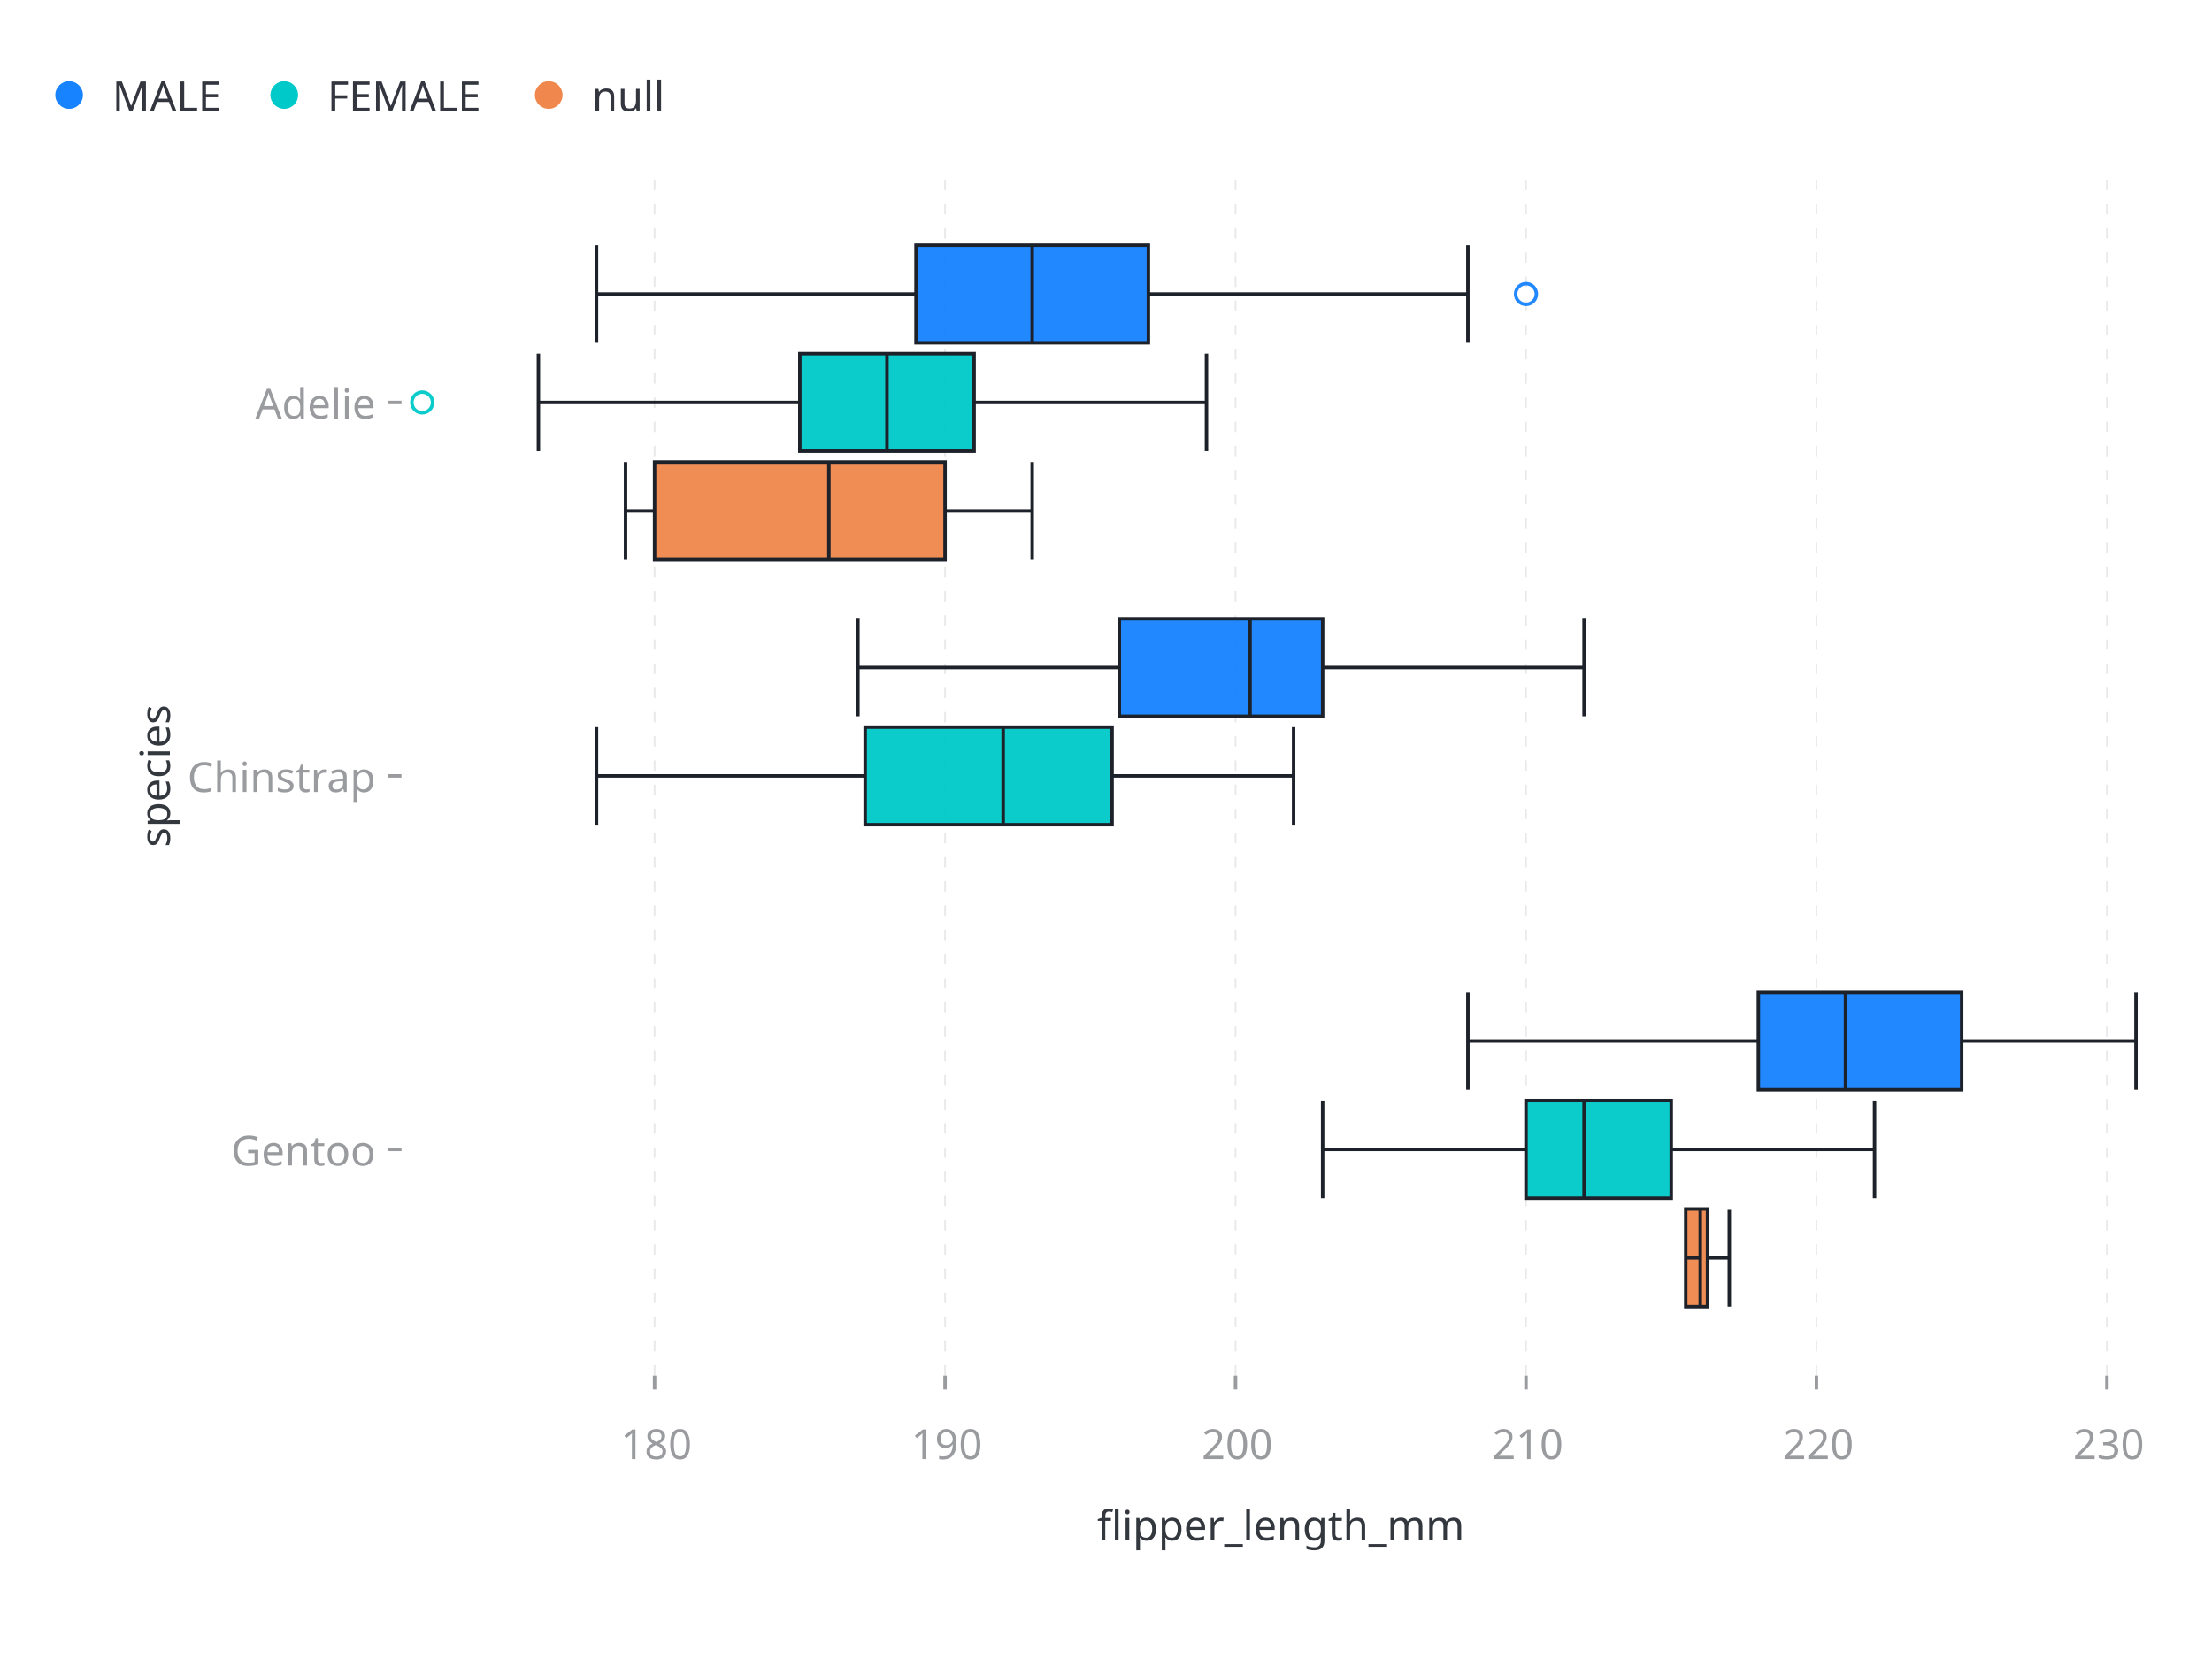
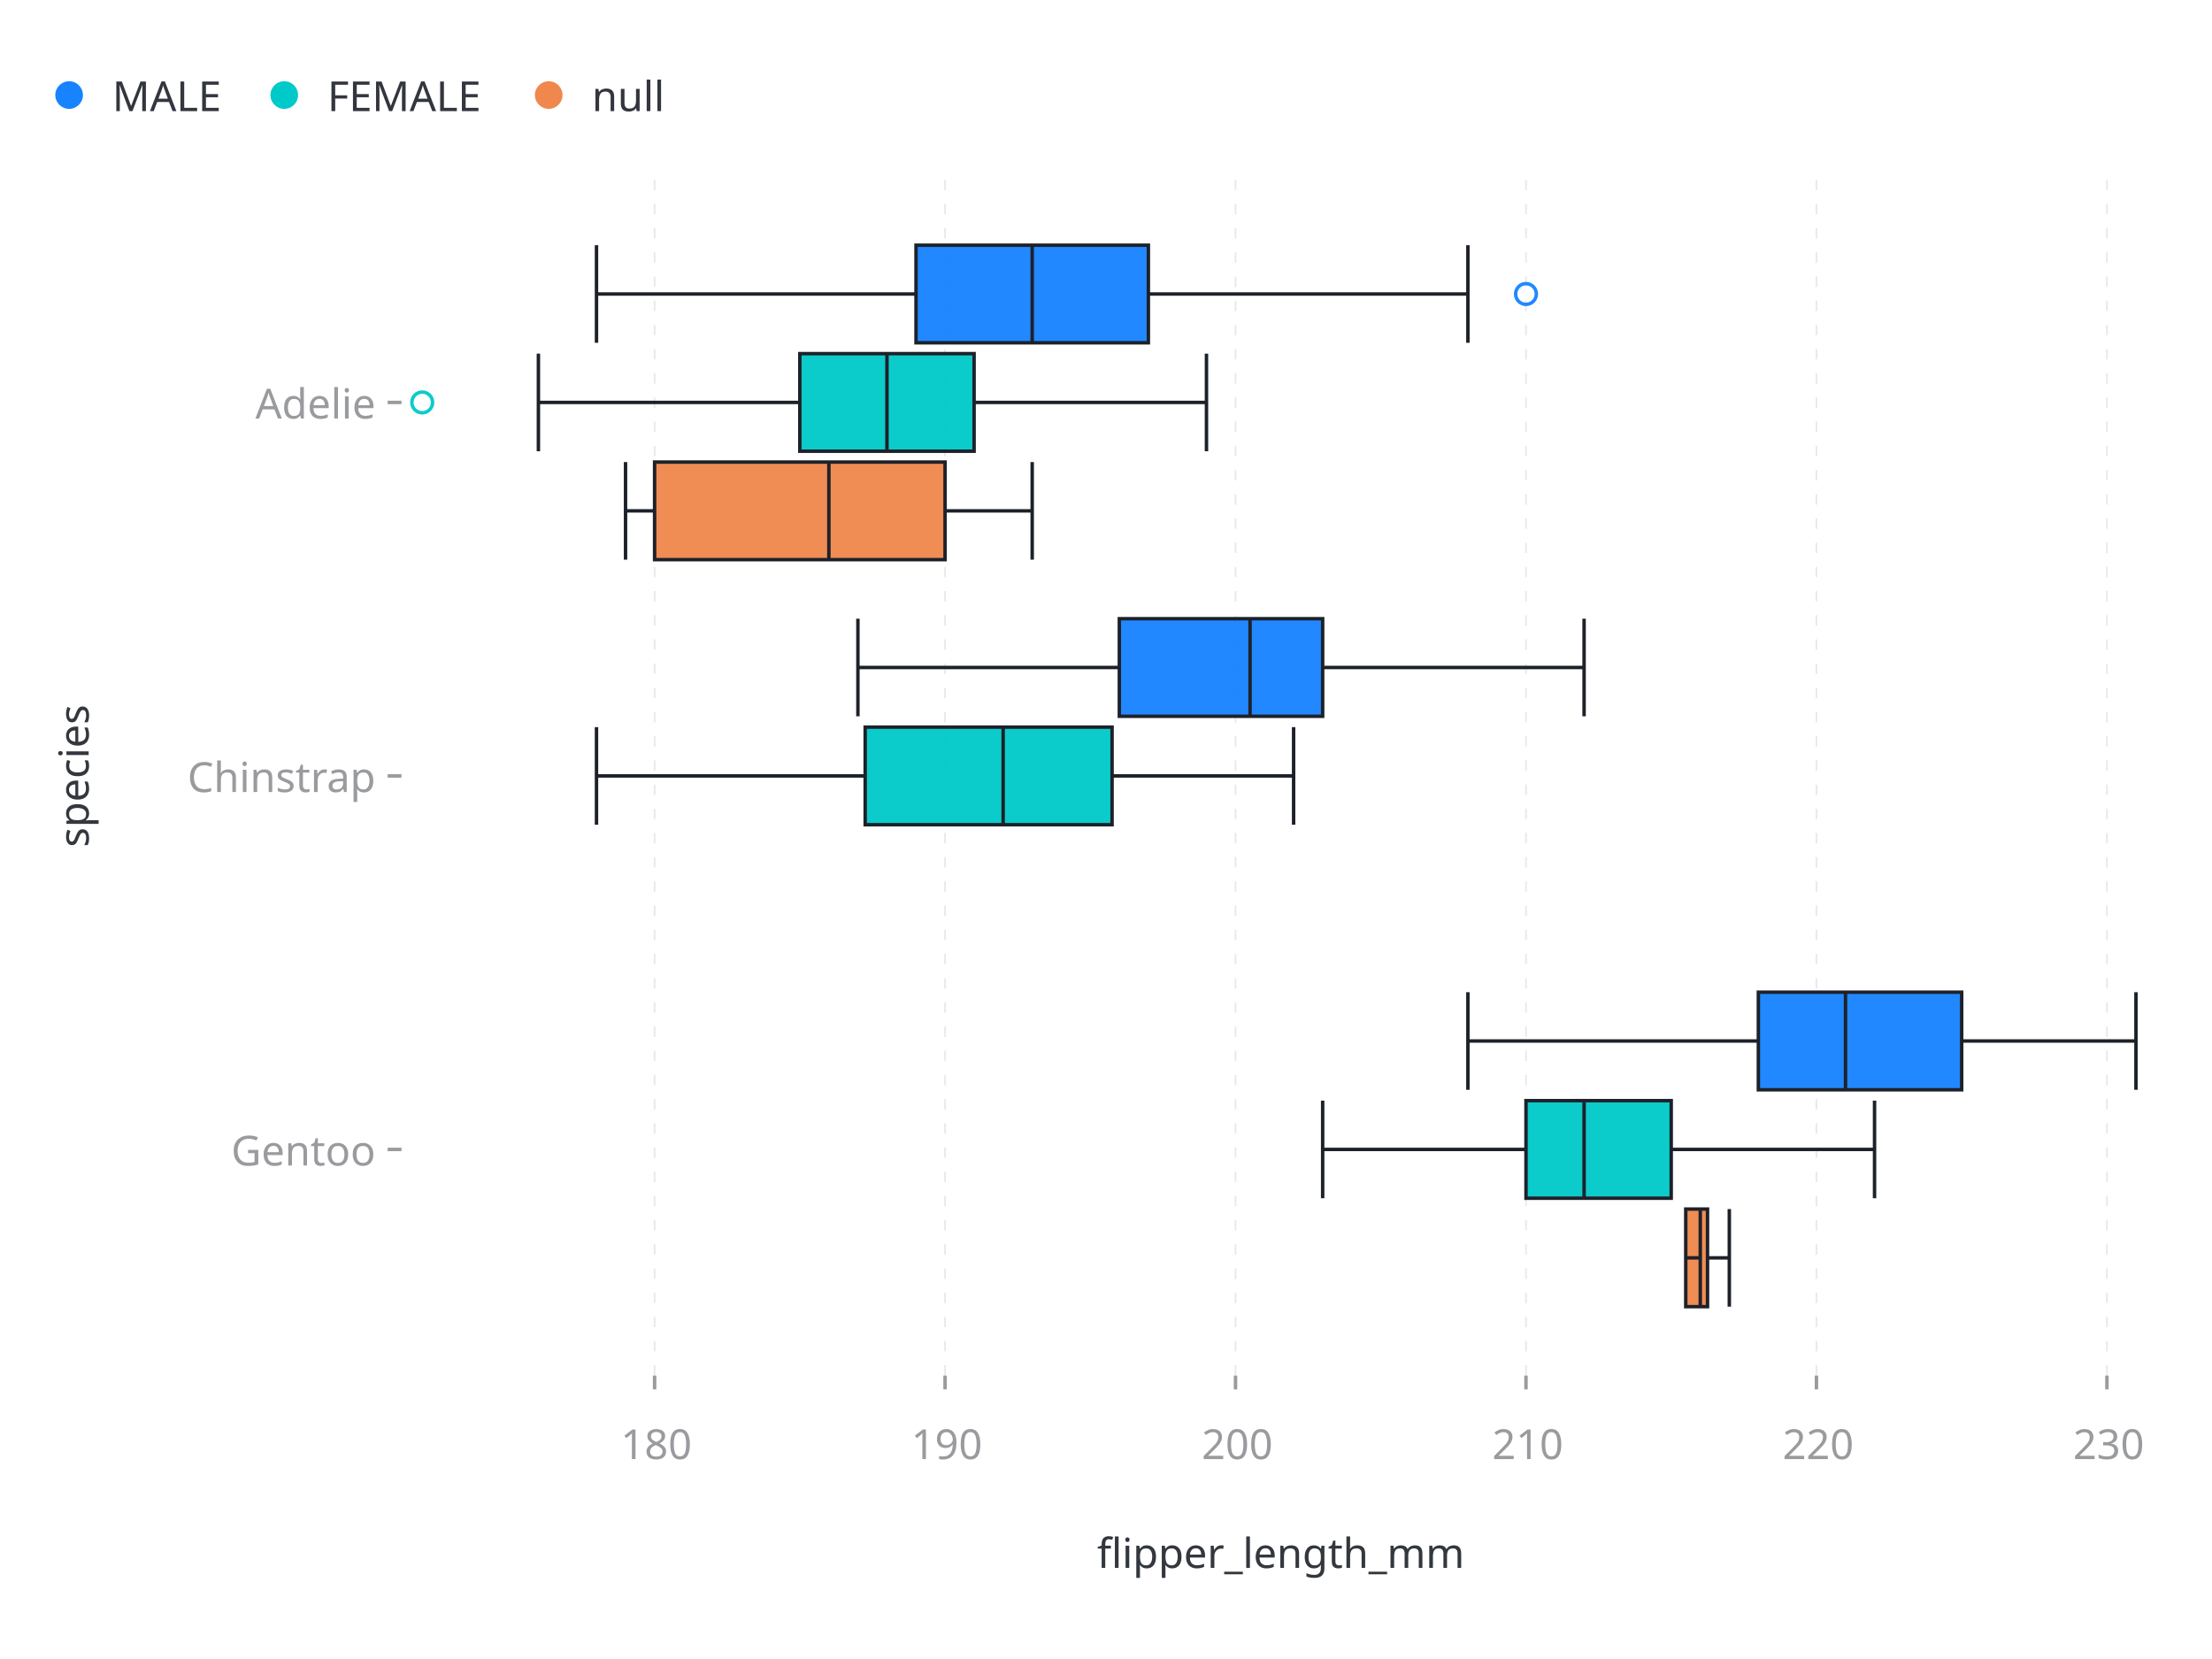
<svg xmlns="http://www.w3.org/2000/svg" width="640" height="480" style="background: transparent;" color-interpolation-filters="sRGB">
  <defs>
    <clipPath transform="matrix(1,0,0,1,-16,-16)" id="clip-path-64-30">
      <use href="#g-svg-64" transform="matrix(1,0,0,1,16,16)" />
    </clipPath>
  </defs>
  <g id="g-svg-camera">
    <g id="g-root" fill="none">
      <g id="g-svg-15" fill="none" class="view">
        <g>
          <path id="g-svg-16" fill="rgba(0,0,0,0)" class="area" d="M 0,0 l 640,0 l 0,480 l-640 0 z" x="0" y="0" width="640" height="480" />
        </g>
        <g>
          <path id="g-svg-17" fill="rgba(0,0,0,0)" class="area" d="M 16,16 l 608,0 l 0,448 l-608 0 z" x="16" y="16" width="608" height="448" />
        </g>
        <g>
          <path id="g-svg-18" fill="rgba(0,0,0,0)" class="area" d="M 116.16,51 l 507.84,0 l 0,347 l-507.84 0 z" x="116.16" y="51" width="507.84" height="347" />
        </g>
        <g>
          <path id="g-svg-19" fill="rgba(0,0,0,0)" class="area" d="M 122.16,57 l 495.84,0 l 0,335 l-495.84 0 z" x="122.16" y="57" width="495.84" height="335" />
        </g>
        <g id="g-svg-20" fill="none" class="component">
          <g id="g-svg-23" fill="none" x="16" y="16" width="608" height="23" transform="matrix(1,0,0,1,16,16)">
            <g id="g-svg-24" fill="none" class="legend-category" width="188.4" height="23">
              <g id="g-svg-25" fill="none" class="legend-title-group">
                <g id="g-svg-26" fill="none" width="188.4" height="23" class="legend-title" />
              </g>
              <g id="g-svg-27" fill="none" class="legend-items-group">
                <g id="g-svg-28" fill="none" width="188.4" height="23" x="0" y="0" class="legend-items">
                  <g id="g-svg-29" fill="none" x="0" y="0" class="items-navigator">
                    <g id="g-svg-30" fill="none" class="navigator-content-group" clip-path="url(#clip-path-64-30)">
                      <g id="g-svg-31" fill="none" class="navigator-play-window">
                        <g id="g-svg-57" fill="none" class="items-item-page">
                          <g id="g-svg-33" fill="none" class="items-item" x="0" y="0" width="50.24" height="23">
                            <g id="g-svg-39" fill="none" class="legend-category-item-background-group">
                              <g>
                                <path id="g-svg-40" fill="rgba(0,0,0,0)" class="legend-category-item-background" d="M 0,0 l 50.24,0 l 0,23 l-50.24 0 z" width="50.24" height="23" visibility="visible" />
                              </g>
                            </g>
                            <g id="g-svg-34" fill="none" transform="matrix(0.5,0,0,0.5,4,11.5)" class="legend-category-item-marker-group">
                              <g>
                                <path id="g-svg-35" fill="rgba(23,131,255,1)" d="M -8,0 A 8 8 0 1 0 8 0 A 8 8 0 1 0 -8 0 Z" stroke-width="0" class="legend-category-item-marker" visibility="visible" />
                              </g>
                            </g>
                            <g id="g-svg-36" fill="none" transform="matrix(1,0,0,1,16,11.5)" class="legend-category-item-label-group">
                              <g>
                                <text id="g-svg-37" fill="rgba(29,33,41,1)" dominant-baseline="central" paint-order="stroke" dx="0.5" font-family="sans-serif" font-size="12" font-style="normal" font-variant="normal" font-weight="normal" stroke-width="1" text-anchor="left" class="legend-category-item-label" fill-opacity="0.9" visibility="visible">
                                  MALE
                                </text>
                              </g>
                            </g>
                            <g id="g-svg-38" fill="none" class="legend-category-item-value-group" />
                          </g>
                          <g id="g-svg-41" fill="none" transform="matrix(1,0,0,1,62.24,0)" class="items-item" x="62.24" y="0" width="64.52" height="23">
                            <g id="g-svg-47" fill="none" class="legend-category-item-background-group">
                              <g>
                                <path id="g-svg-48" fill="rgba(0,0,0,0)" class="legend-category-item-background" d="M 0,0 l 64.52,0 l 0,23 l-64.52 0 z" width="64.52" height="23" visibility="visible" />
                              </g>
                            </g>
                            <g id="g-svg-42" fill="none" transform="matrix(0.5,0,0,0.5,4,11.5)" class="legend-category-item-marker-group">
                              <g>
                                <path id="g-svg-43" fill="rgba(0,201,201,1)" d="M -8,0 A 8 8 0 1 0 8 0 A 8 8 0 1 0 -8 0 Z" stroke-width="0" class="legend-category-item-marker" visibility="visible" />
                              </g>
                            </g>
                            <g id="g-svg-44" fill="none" transform="matrix(1,0,0,1,16,11.5)" class="legend-category-item-label-group">
                              <g>
                                <text id="g-svg-45" fill="rgba(29,33,41,1)" dominant-baseline="central" paint-order="stroke" dx="0.5" font-family="sans-serif" font-size="12" font-style="normal" font-variant="normal" font-weight="normal" stroke-width="1" text-anchor="left" class="legend-category-item-label" fill-opacity="0.9" visibility="visible">
                                  FEMALE
                                </text>
                              </g>
                            </g>
                            <g id="g-svg-46" fill="none" class="legend-category-item-value-group" />
                          </g>
                          <g id="g-svg-49" fill="none" transform="matrix(1,0,0,1,138.76,0)" class="items-item" x="138.76" y="0" width="37.64" height="23">
                            <g id="g-svg-55" fill="none" class="legend-category-item-background-group">
                              <g>
                                <path id="g-svg-56" fill="rgba(0,0,0,0)" class="legend-category-item-background" d="M 0,0 l 37.64,0 l 0,23 l-37.64 0 z" width="37.64" height="23" visibility="visible" />
                              </g>
                            </g>
                            <g id="g-svg-50" fill="none" transform="matrix(0.5,0,0,0.5,4,11.5)" class="legend-category-item-marker-group">
                              <g>
                                <path id="g-svg-51" fill="rgba(240,136,77,1)" d="M -8,0 A 8 8 0 1 0 8 0 A 8 8 0 1 0 -8 0 Z" stroke-width="0" class="legend-category-item-marker" visibility="visible" />
                              </g>
                            </g>
                            <g id="g-svg-52" fill="none" transform="matrix(1,0,0,1,16,11.5)" class="legend-category-item-label-group">
                              <g>
                                <text id="g-svg-53" fill="rgba(29,33,41,1)" dominant-baseline="central" paint-order="stroke" dx="0.5" font-family="sans-serif" font-size="12" font-style="normal" font-variant="normal" font-weight="normal" stroke-width="1" text-anchor="left" class="legend-category-item-label" fill-opacity="0.9" visibility="visible">
                                  null
                                </text>
                              </g>
                            </g>
                            <g id="g-svg-54" fill="none" class="legend-category-item-value-group" />
                          </g>
                        </g>
                      </g>
                    </g>
                    <g id="g-svg-32" fill="none" class="navigator-controller" />
                    <g>
                      <path id="g-svg-64" fill="none" d="M 0,0 l 176.4,0 l 0,23 l-176.4 0 z" class="navigator-clip-path" width="176.4" height="23" />
                    </g>
                  </g>
                </g>
              </g>
            </g>
          </g>
        </g>
        <g id="g-svg-21" fill="none" class="component">
          <g id="g-svg-65" fill="none" class="axis">
            <g id="g-svg-66" fill="none" class="axis-grid-group" />
            <g id="g-svg-67" fill="none" class="axis-main-group">
              <g id="g-svg-68" fill="none" class="axis-line-group">
                <g>
                  <line id="g-svg-69" fill="none" x1="116.16" y1="398" x2="116.16" y2="51" class="axis-line axis-line" stroke-width="0.5" stroke="rgba(29,33,41,1)" stroke-opacity="0.45" opacity="0" />
                </g>
              </g>
              <g id="g-svg-70" fill="none" class="axis-tick-group">
                <g id="g-svg-71" fill="none" transform="matrix(1,0,0,1,116.16,116.4355)" class="axis-tick">
                  <g>
                    <line id="g-svg-74" fill="none" x1="0" y1="0" x2="-4" y2="0" class="axis-tick-item" stroke-width="1" stroke="rgba(29,33,41,1)" opacity="0.45" />
                  </g>
                </g>
                <g id="g-svg-72" fill="none" transform="matrix(1,0,0,1,116.16,224.5)" class="axis-tick">
                  <g>
                    <line id="g-svg-75" fill="none" x1="0" y1="0" x2="-4" y2="0" class="axis-tick-item" stroke-width="1" stroke="rgba(29,33,41,1)" opacity="0.45" />
                  </g>
                </g>
                <g id="g-svg-73" fill="none" transform="matrix(1,0,0,1,116.16,332.5645)" class="axis-tick">
                  <g>
                    <line id="g-svg-76" fill="none" x1="0" y1="0" x2="-4" y2="0" class="axis-tick-item" stroke-width="1" stroke="rgba(29,33,41,1)" opacity="0.45" />
                  </g>
                </g>
              </g>
              <g id="g-svg-77" fill="none" class="axis-label-group">
                <g id="g-svg-78" fill="none" transform="matrix(1,0,0,1,108.16,116.4355)" class="axis-label">
                  <g>
                    <text id="g-svg-81" fill="rgba(29,33,41,1)" dominant-baseline="central" paint-order="stroke" dx="0.5" font-family="sans-serif" font-size="12" font-style="normal" font-variant="normal" font-weight="normal" stroke-width="1" text-anchor="end" class="axis-label-item" opacity="0.45" visibility="visible">
                      Adelie
                    </text>
                  </g>
                </g>
                <g id="g-svg-79" fill="none" transform="matrix(1,0,0,1,108.16,224.5)" class="axis-label">
                  <g>
                    <text id="g-svg-82" fill="rgba(29,33,41,1)" dominant-baseline="central" paint-order="stroke" dx="0.5" font-family="sans-serif" font-size="12" font-style="normal" font-variant="normal" font-weight="normal" stroke-width="1" text-anchor="end" class="axis-label-item" opacity="0.45" visibility="visible">
                      Chinstrap
                    </text>
                  </g>
                </g>
                <g id="g-svg-80" fill="none" transform="matrix(1,0,0,1,108.16,332.5645)" class="axis-label">
                  <g>
                    <text id="g-svg-83" fill="rgba(29,33,41,1)" dominant-baseline="central" paint-order="stroke" dx="0.5" font-family="sans-serif" font-size="12" font-style="normal" font-variant="normal" font-weight="normal" stroke-width="1" text-anchor="end" class="axis-label-item" opacity="0.45" visibility="visible">
                      Gentoo
                    </text>
                  </g>
                </g>
              </g>
            </g>
            <g id="g-svg-84" fill="none" transform="matrix(1,0,0,1,28.5,224.5)" class="axis-title-group">
-               <g transform="matrix(0,-1,1,0,16,0.5)">
+               <g transform="matrix(0,-1,1,0,-7.5,0.5)">
                <text id="g-svg-85" fill="rgba(29,33,41,1)" dominant-baseline="central" paint-order="stroke" dx="0.5" font-family="sans-serif" font-size="12" font-style="normal" font-variant="normal" font-weight="normal" stroke-width="1" text-anchor="middle" class="axis-title" opacity="0.9">
                  species
                </text>
              </g>
            </g>
          </g>
        </g>
        <g id="g-svg-22" fill="none" class="component">
          <g id="g-svg-86" fill="none" class="axis">
            <g id="g-svg-87" fill="none" class="axis-grid-group">
              <g id="g-svg-88" fill="none" class="axis-grid">
                <g id="g-svg-89" fill="none" class="grid-line-group">
                  <g>
                    <path id="g-svg-91" fill="none" class="grid-line" stroke="rgba(29,33,41,1)" stroke-width="0.5" stroke-dasharray="3,4" d="M 189.393,398 L 189.393,51" stroke-opacity="0.1" />
                  </g>
                  <g>
                    <path id="g-svg-92" fill="none" class="grid-line" stroke="rgba(29,33,41,1)" stroke-width="0.5" stroke-dasharray="3,4" d="M 273.433,398 L 273.433,51" stroke-opacity="0.1" />
                  </g>
                  <g>
                    <path id="g-svg-93" fill="none" class="grid-line" stroke="rgba(29,33,41,1)" stroke-width="0.5" stroke-dasharray="3,4" d="M 357.474,398 L 357.474,51" stroke-opacity="0.1" />
                  </g>
                  <g>
                    <path id="g-svg-94" fill="none" class="grid-line" stroke="rgba(29,33,41,1)" stroke-width="0.5" stroke-dasharray="3,4" d="M 441.515,398 L 441.515,51" stroke-opacity="0.1" />
                  </g>
                  <g>
                    <path id="g-svg-95" fill="none" class="grid-line" stroke="rgba(29,33,41,1)" stroke-width="0.5" stroke-dasharray="3,4" d="M 525.555,398 L 525.555,51" stroke-opacity="0.1" />
                  </g>
                  <g>
                    <path id="g-svg-96" fill="none" class="grid-line" stroke="rgba(29,33,41,1)" stroke-width="0.5" stroke-dasharray="3,4" d="M 609.596,398 L 609.596,51" stroke-opacity="0.1" />
                  </g>
                </g>
                <g id="g-svg-90" fill="none" class="grid-region-group" />
              </g>
            </g>
            <g id="g-svg-97" fill="none" class="axis-main-group">
              <g id="g-svg-98" fill="none" class="axis-line-group">
                <g>
                  <line id="g-svg-99" fill="none" x1="116.16" y1="398" x2="624" y2="398" class="axis-line axis-line" stroke-width="0.5" stroke="rgba(29,33,41,1)" stroke-opacity="0.45" opacity="0" />
                </g>
              </g>
              <g id="g-svg-100" fill="none" class="axis-tick-group">
                <g id="g-svg-101" fill="none" transform="matrix(1,0,0,1,189.3925,398)" class="axis-tick">
                  <g>
                    <line id="g-svg-107" fill="none" x1="0" y1="0" x2="0" y2="4" class="axis-tick-item" stroke-width="1" stroke="rgba(29,33,41,1)" opacity="0.45" />
                  </g>
                </g>
                <g id="g-svg-102" fill="none" transform="matrix(1,0,0,1,273.4332,398)" class="axis-tick">
                  <g>
                    <line id="g-svg-108" fill="none" x1="0" y1="0" x2="0" y2="4" class="axis-tick-item" stroke-width="1" stroke="rgba(29,33,41,1)" opacity="0.45" />
                  </g>
                </g>
                <g id="g-svg-103" fill="none" transform="matrix(1,0,0,1,357.4739,398)" class="axis-tick">
                  <g>
                    <line id="g-svg-109" fill="none" x1="0" y1="0" x2="0" y2="4" class="axis-tick-item" stroke-width="1" stroke="rgba(29,33,41,1)" opacity="0.45" />
                  </g>
                </g>
                <g id="g-svg-104" fill="none" transform="matrix(1,0,0,1,441.5146,398)" class="axis-tick">
                  <g>
                    <line id="g-svg-110" fill="none" x1="0" y1="0" x2="0" y2="4" class="axis-tick-item" stroke-width="1" stroke="rgba(29,33,41,1)" opacity="0.45" />
                  </g>
                </g>
                <g id="g-svg-105" fill="none" transform="matrix(1,0,0,1,525.5552,398)" class="axis-tick">
                  <g>
                    <line id="g-svg-111" fill="none" x1="0" y1="0" x2="0" y2="4" class="axis-tick-item" stroke-width="1" stroke="rgba(29,33,41,1)" opacity="0.45" />
                  </g>
                </g>
                <g id="g-svg-106" fill="none" transform="matrix(1,0,0,1,609.5959,398)" class="axis-tick">
                  <g>
                    <line id="g-svg-112" fill="none" x1="0" y1="0" x2="0" y2="4" class="axis-tick-item" stroke-width="1" stroke="rgba(29,33,41,1)" opacity="0.45" />
                  </g>
                </g>
              </g>
              <g id="g-svg-113" fill="none" class="axis-label-group">
                <g id="g-svg-114" fill="none" transform="matrix(1,0,0,1,189.3925,406)" class="axis-label">
                  <g>
                    <text id="g-svg-120" fill="rgba(29,33,41,1)" dominant-baseline="central" paint-order="stroke" dx="0.5" font-family="sans-serif" font-size="12" font-style="normal" font-variant="normal" font-weight="normal" stroke-width="1" text-anchor="middle" class="axis-label-item" dy="11.5px" opacity="0.45" visibility="visible">
                      180
                    </text>
                  </g>
                </g>
                <g id="g-svg-115" fill="none" transform="matrix(1,0,0,1,273.4332,406)" class="axis-label">
                  <g>
                    <text id="g-svg-121" fill="rgba(29,33,41,1)" dominant-baseline="central" paint-order="stroke" dx="0.5" font-family="sans-serif" font-size="12" font-style="normal" font-variant="normal" font-weight="normal" stroke-width="1" text-anchor="middle" class="axis-label-item" dy="11.5px" opacity="0.45" visibility="visible">
                      190
                    </text>
                  </g>
                </g>
                <g id="g-svg-116" fill="none" transform="matrix(1,0,0,1,357.4739,406)" class="axis-label">
                  <g>
                    <text id="g-svg-122" fill="rgba(29,33,41,1)" dominant-baseline="central" paint-order="stroke" dx="0.5" font-family="sans-serif" font-size="12" font-style="normal" font-variant="normal" font-weight="normal" stroke-width="1" text-anchor="middle" class="axis-label-item" dy="11.5px" opacity="0.45" visibility="visible">
                      200
                    </text>
                  </g>
                </g>
                <g id="g-svg-117" fill="none" transform="matrix(1,0,0,1,441.5146,406)" class="axis-label">
                  <g>
                    <text id="g-svg-123" fill="rgba(29,33,41,1)" dominant-baseline="central" paint-order="stroke" dx="0.5" font-family="sans-serif" font-size="12" font-style="normal" font-variant="normal" font-weight="normal" stroke-width="1" text-anchor="middle" class="axis-label-item" dy="11.5px" opacity="0.45" visibility="visible">
                      210
                    </text>
                  </g>
                </g>
                <g id="g-svg-118" fill="none" transform="matrix(1,0,0,1,525.5552,406)" class="axis-label">
                  <g>
                    <text id="g-svg-124" fill="rgba(29,33,41,1)" dominant-baseline="central" paint-order="stroke" dx="0.5" font-family="sans-serif" font-size="12" font-style="normal" font-variant="normal" font-weight="normal" stroke-width="1" text-anchor="middle" class="axis-label-item" dy="11.5px" opacity="0.45" visibility="visible">
                      220
                    </text>
                  </g>
                </g>
                <g id="g-svg-119" fill="none" transform="matrix(1,0,0,1,609.5959,406)" class="axis-label">
                  <g>
                    <text id="g-svg-125" fill="rgba(29,33,41,1)" dominant-baseline="central" paint-order="stroke" dx="0.5" font-family="sans-serif" font-size="12" font-style="normal" font-variant="normal" font-weight="normal" stroke-width="1" text-anchor="middle" class="axis-label-item" dy="11.5px" opacity="0.45" visibility="visible">
                      230
                    </text>
                  </g>
                </g>
              </g>
            </g>
            <g id="g-svg-126" fill="none" transform="matrix(1,0,0,1,370.08,452.5)" class="axis-title-group">
-               <g>
+               <g transform="matrix(1,0,0,1,0,8)">
                <text id="g-svg-127" fill="rgba(29,33,41,1)" dominant-baseline="central" paint-order="stroke" dx="0.5" font-family="sans-serif" font-size="12" font-style="normal" font-variant="normal" font-weight="normal" stroke-width="1" text-anchor="middle" class="axis-title" dy="-11.5px" opacity="0.9">
                  flipper_length_mm
                </text>
              </g>
            </g>
          </g>
        </g>
        <g transform="matrix(1,0,0,1,116.16,51)">
          <path id="g-svg-128" fill="rgba(0,0,0,0)" class="plot" d="M 0,0 l 507.84,0 l 0,347 l-507.84 0 z" width="507.84" height="347" />
          <g id="g-svg-129" fill="none" class="main-layer">
            <g>
              <path id="g-svg-132" fill="rgba(23,131,255,1)" d="M 308.546,19.944 L 308.546,48.18 M 308.546,34.062 L 216.102,34.062 M 216.102,19.944 L 216.102,48.18 L 148.869,48.18 L 148.869,19.944 Z M 182.485,19.944 L 182.485,48.18 M 148.869,34.062 L 56.424,34.062 M 56.424,19.944 L 56.424,48.18" fill-opacity="0.95" stroke-width="1" stroke="rgba(29,33,41,1)" class="element" />
            </g>
            <g>
              <path id="g-svg-133" fill="rgba(0,201,201,1)" d="M 232.91,51.317 L 232.91,79.554 M 232.91,65.435 L 165.677,65.435 M 165.677,51.317 L 165.677,79.554 L 115.253,79.554 L 115.253,51.317 Z M 140.465,51.317 L 140.465,79.554 M 115.253,65.435 L 39.616,65.435 M 39.616,51.317 L 39.616,79.554" fill-opacity="0.95" stroke-width="1" stroke="rgba(29,33,41,1)" class="element" />
            </g>
            <g>
              <path id="g-svg-134" fill="rgba(240,136,77,1)" d="M 182.485,82.691 L 182.485,110.927 M 182.485,96.809 L 157.273,96.809 M 157.273,82.691 L 157.273,110.927 L 73.233,110.927 L 73.233,82.691 Z M 123.657,82.691 L 123.657,110.927 M 73.233,96.809 L 64.828,96.809 M 64.828,82.691 L 64.828,110.927" fill-opacity="0.95" stroke-width="1" stroke="rgba(29,33,41,1)" class="element" />
            </g>
            <g>
              <path id="g-svg-135" fill="rgba(0,201,201,1)" d="M 258.122,159.382 L 258.122,187.618 M 258.122,173.5 L 205.597,173.5 M 205.597,159.382 L 205.597,187.618 L 134.162,187.618 L 134.162,159.382 Z M 174.081,159.382 L 174.081,187.618 M 134.162,173.5 L 56.424,173.5 M 56.424,159.382 L 56.424,187.618" fill-opacity="0.95" stroke-width="1" stroke="rgba(29,33,41,1)" class="element" />
            </g>
            <g>
              <path id="g-svg-136" fill="rgba(23,131,255,1)" d="M 342.163,128.008 L 342.163,156.245 M 342.163,142.126 L 266.526,142.126 M 266.526,128.008 L 266.526,156.245 L 207.698,156.245 L 207.698,128.008 Z M 245.516,128.008 L 245.516,156.245 M 207.698,142.126 L 132.061,142.126 M 132.061,128.008 L 132.061,156.245" fill-opacity="0.95" stroke-width="1" stroke="rgba(29,33,41,1)" class="element" />
            </g>
            <g>
              <path id="g-svg-137" fill="rgba(0,201,201,1)" d="M 426.203,267.446 L 426.203,295.683 M 426.203,281.565 L 367.375,281.565 M 367.375,267.446 L 367.375,295.683 L 325.355,295.683 L 325.355,267.446 Z M 342.163,267.446 L 342.163,295.683 M 325.355,281.565 L 266.526,281.565 M 266.526,267.446 L 266.526,295.683" fill-opacity="0.95" stroke-width="1" stroke="rgba(29,33,41,1)" class="element" />
            </g>
            <g>
              <path id="g-svg-138" fill="rgba(23,131,255,1)" d="M 501.84,236.073 L 501.84,264.309 M 501.84,250.191 L 451.416,250.191 M 451.416,236.073 L 451.416,264.309 L 392.587,264.309 L 392.587,236.073 Z M 417.799,236.073 L 417.799,264.309 M 392.587,250.191 L 308.546,250.191 M 308.546,236.073 L 308.546,264.309" fill-opacity="0.95" stroke-width="1" stroke="rgba(29,33,41,1)" class="element" />
            </g>
            <g>
              <path id="g-svg-139" fill="rgba(240,136,77,1)" d="M 384.183,298.82 L 384.183,327.056 M 384.183,312.938 L 377.88,312.938 M 377.88,298.82 L 377.88,327.056 L 371.577,327.056 L 371.577,298.82 Z M 375.779,298.82 L 375.779,327.056 M 371.577,312.938 L 375.779,312.938 M 375.779,298.82 L 375.779,327.056" fill-opacity="0.95" stroke-width="1" stroke="rgba(29,33,41,1)" class="element" />
            </g>
          </g>
          <g id="g-svg-130" fill="none" class="main-layer">
            <g>
              <path id="g-svg-140" fill="rgba(0,0,0,0)" d="M 3,65.435 A 3 3 0 1 0 9 65.435 A 3 3 0 1 0 3 65.435 Z" r="3" stroke-opacity="0.95" stroke-width="1" stroke="rgba(0,201,201,1)" class="element" />
            </g>
            <g>
              <path id="g-svg-141" fill="rgba(0,0,0,0)" d="M 322.355,34.062 A 3 3 0 1 0 328.355 34.062 A 3 3 0 1 0 322.355 34.062 Z" r="3" stroke-opacity="0.95" stroke-width="1" stroke="rgba(23,131,255,1)" class="element" />
            </g>
          </g>
          <g id="g-svg-131" fill="none" class="label-layer" />
        </g>
      </g>
    </g>
  </g>
</svg>
